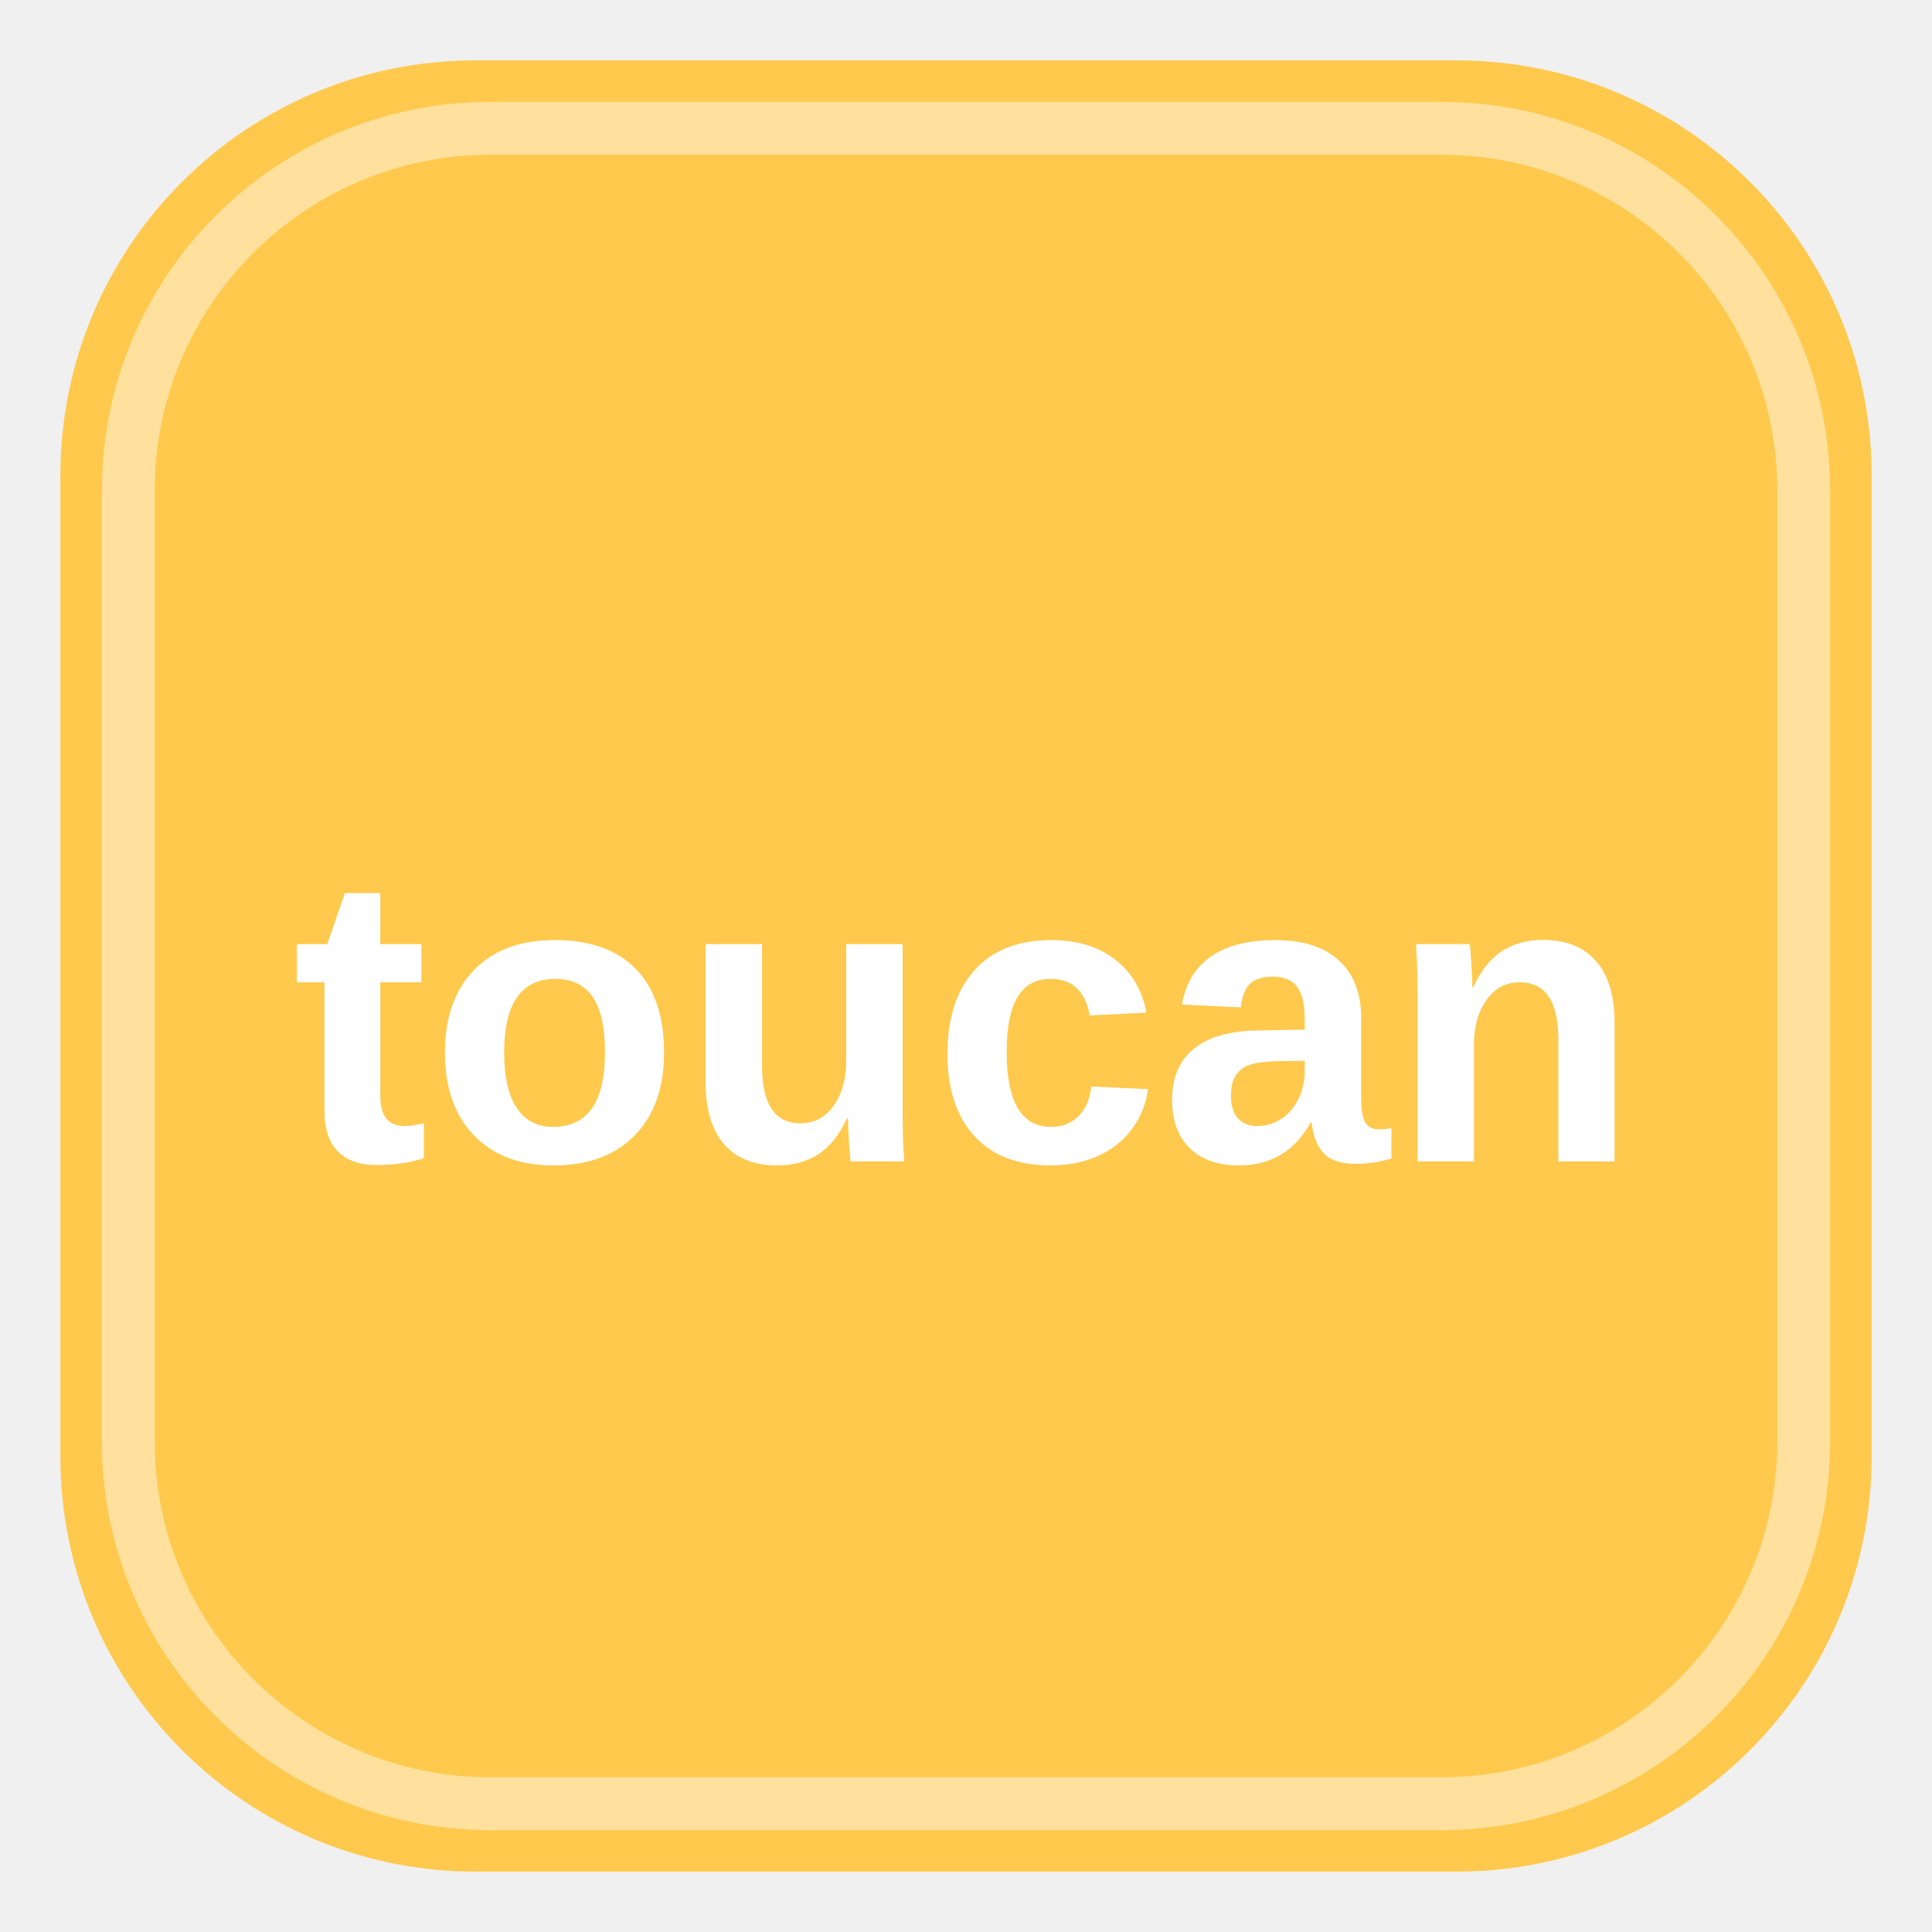
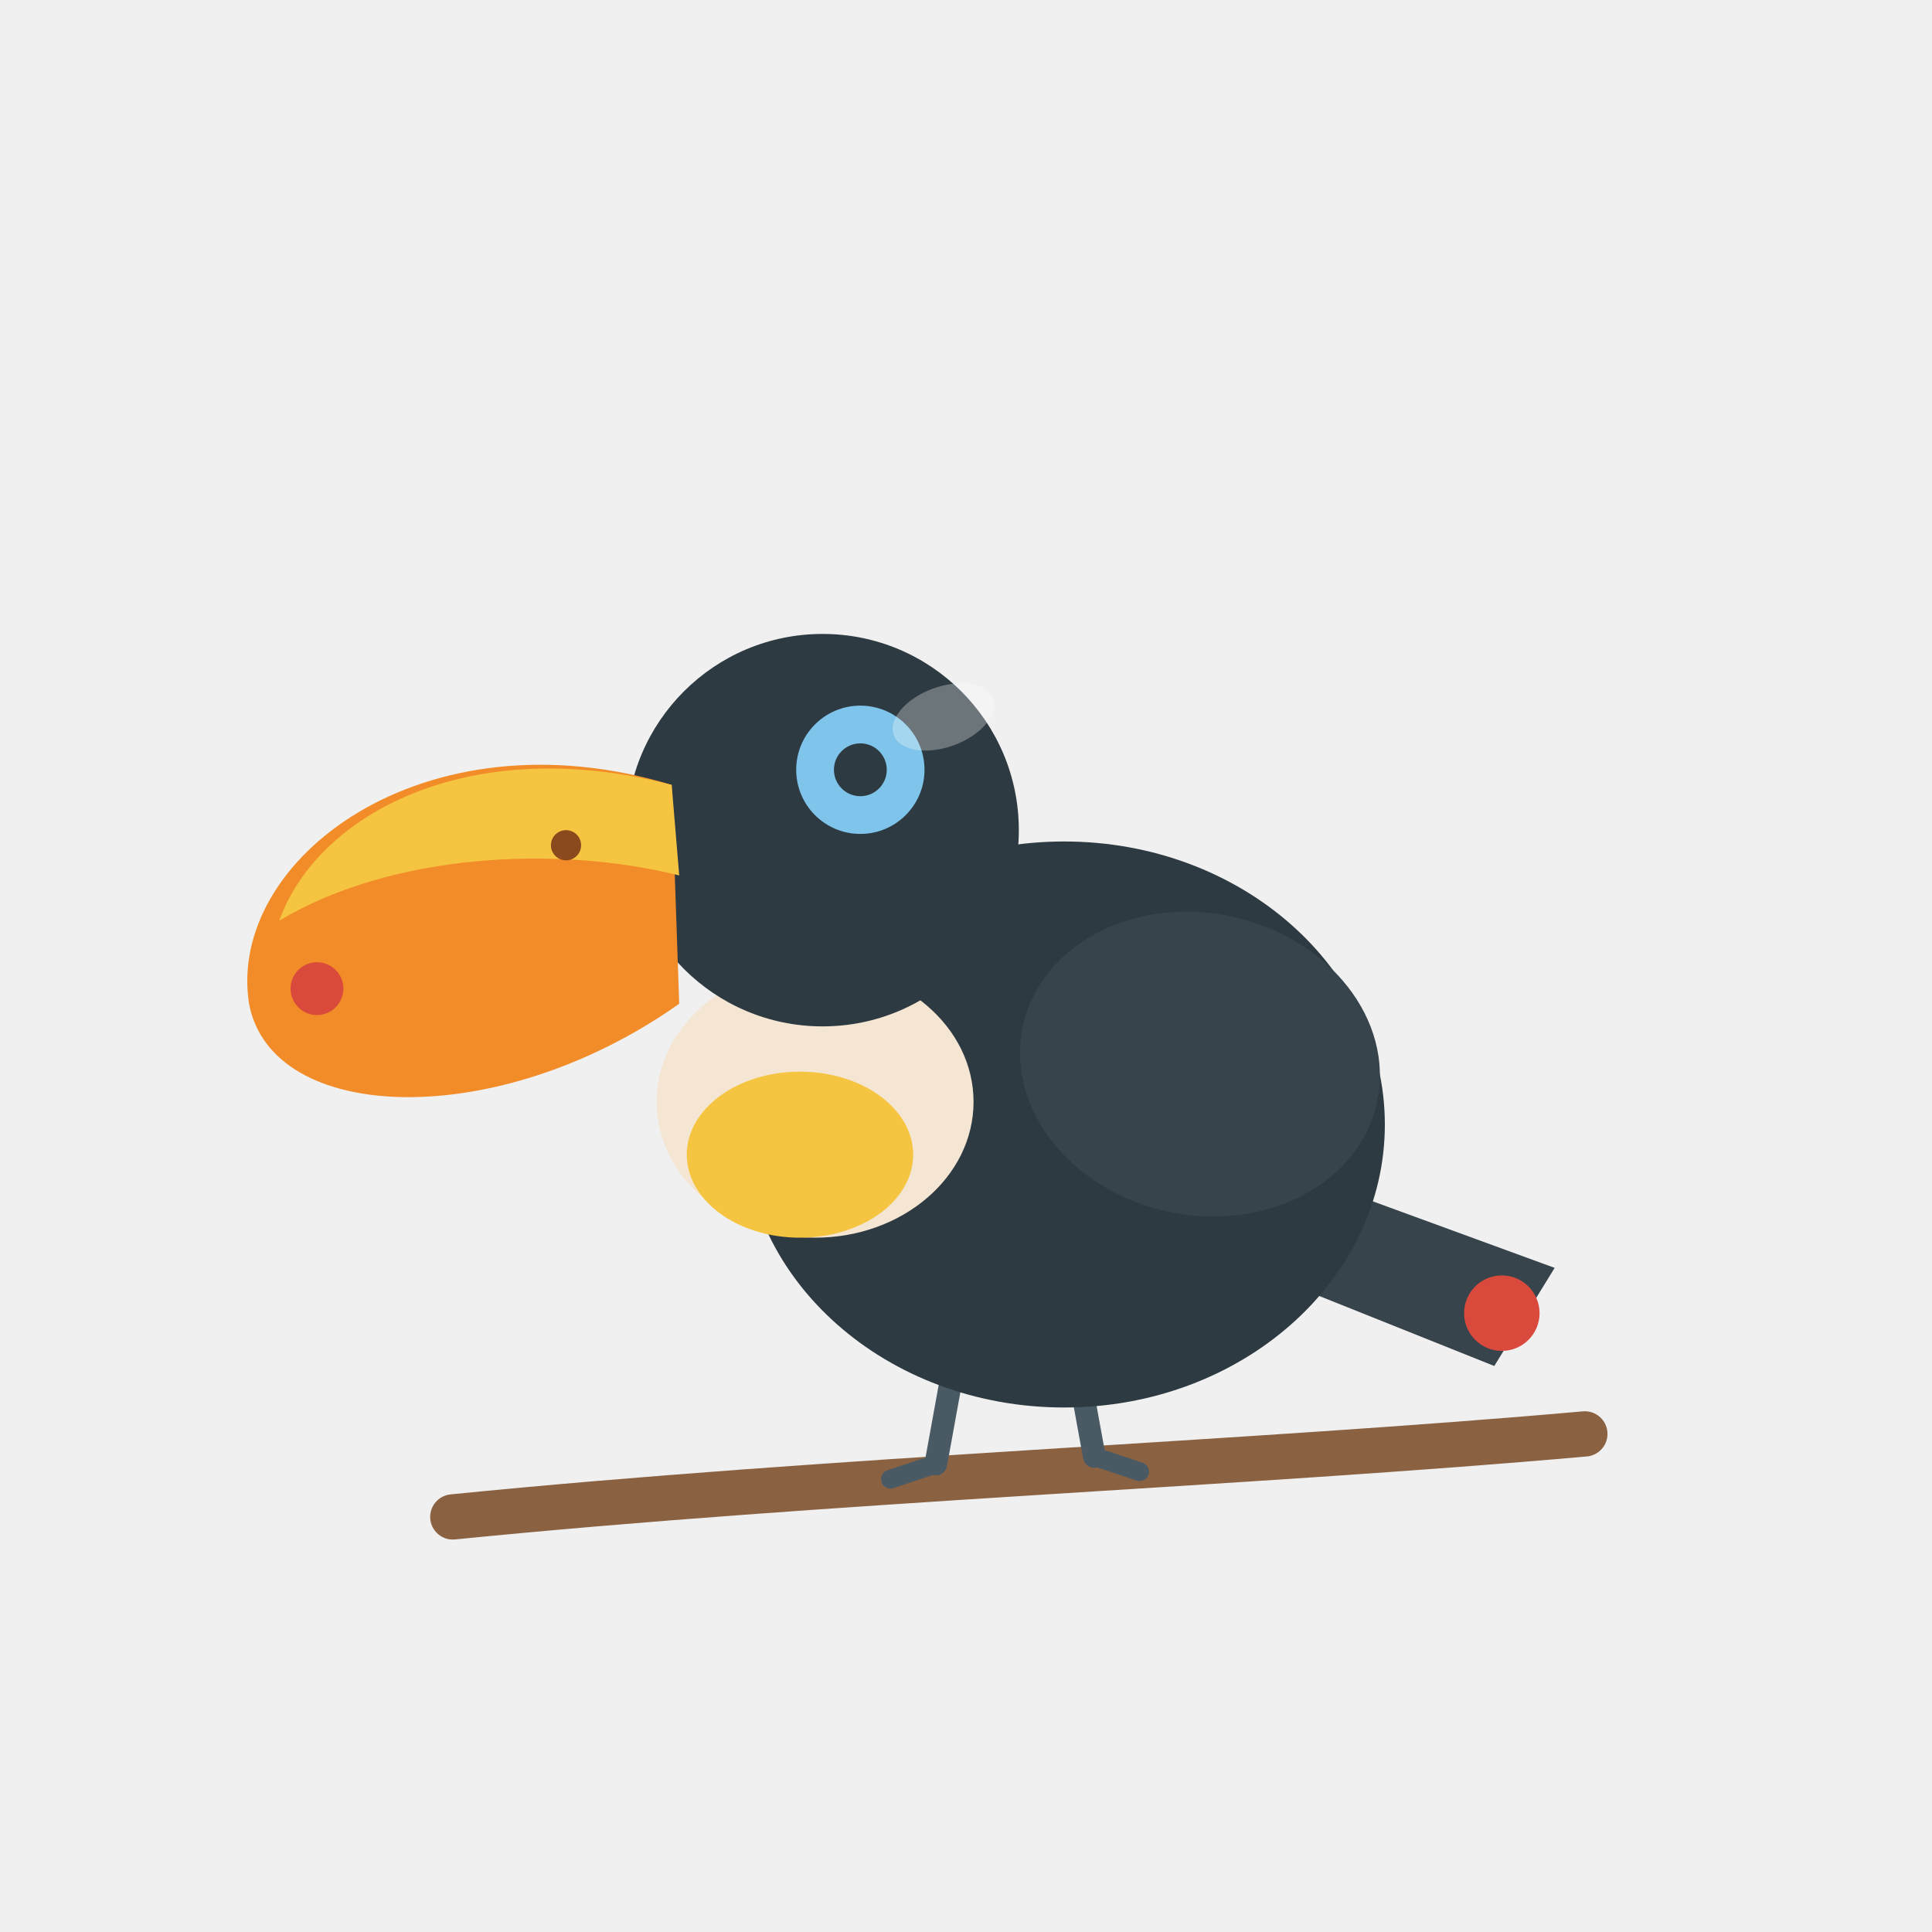
<svg xmlns="http://www.w3.org/2000/svg" width="512" height="512" viewBox="0 0 512 512">
-   <rect x="16" y="16" width="480" height="480" rx="110" fill="#FFC94D" />
-   <rect x="34" y="34" width="444" height="444" rx="96" fill="none" stroke="rgba(255,255,255,0.45)" stroke-width="14" />
-   <text x="256" y="270" font-family="Arial, Helvetica, sans-serif" font-weight="bold" font-size="109" fill="#FFFFFF" text-anchor="middle" dominant-baseline="central">toucan</text>
+   <path d="M120 402 C220 392 330 388 420 380" stroke="#8A6242" stroke-width="12" fill="none" stroke-linecap="round" stroke-linejoin="round" opacity="1" />
+   <path d="M252 366 L248 388" stroke="#4A5A64" stroke-width="6" fill="none" stroke-linecap="round" stroke-linejoin="round" opacity="1" />
+   <path d="M248 388 L236 392" stroke="#4A5A64" stroke-width="5" fill="none" stroke-linecap="round" stroke-linejoin="round" opacity="1" />
+   <path d="M286 364 L290 386" stroke="#4A5A64" stroke-width="6" fill="none" stroke-linecap="round" stroke-linejoin="round" opacity="1" />
+   <path d="M290 386 L302 390" stroke="#4A5A64" stroke-width="5" fill="none" stroke-linecap="round" stroke-linejoin="round" opacity="1" />
+   <path d="M330 306 L412 336 L396 362 L316 330 Z" fill="#37444C" />
+   <circle cx="398" cy="348" r="10" fill="#D94A3D" />
+   <ellipse cx="282" cy="298" rx="85" ry="75" fill="#2E3A42" />
+   <ellipse cx="216" cy="292" rx="42" ry="36" fill="#F5E6D3" />
+   <ellipse cx="212" cy="306" rx="30" ry="22" fill="#F5C542" />
+   <circle cx="218" cy="220" r="52" fill="#2E3A42" />
+   <path d="M178 208 C112 188 60 228 66 266 C72 298 132 300 180 266 Z" fill="#F28C28" />
+   <path d="M178 208 C124 194 84 216 74 244 C104 226 148 224 180 232 Z" fill="#F5C542" />
+   <circle cx="84" cy="262" r="7" fill="#D94A3D" />
+   <circle cx="150" cy="224" r="4" fill="#8A4A1E" />
+   <circle cx="228" cy="204" r="17" fill="#7FC4EA" />
+   <circle cx="228" cy="204" r="7" fill="#2E3A42" />
+   <ellipse cx="318" cy="282" rx="48" ry="40" fill="#37444C" transform="rotate(12 318 282)" />
+   <ellipse cx="250" cy="190" rx="14" ry="8" fill="#FFFFFF" opacity="0.3" transform="rotate(-20 250 190)" />
</svg>
